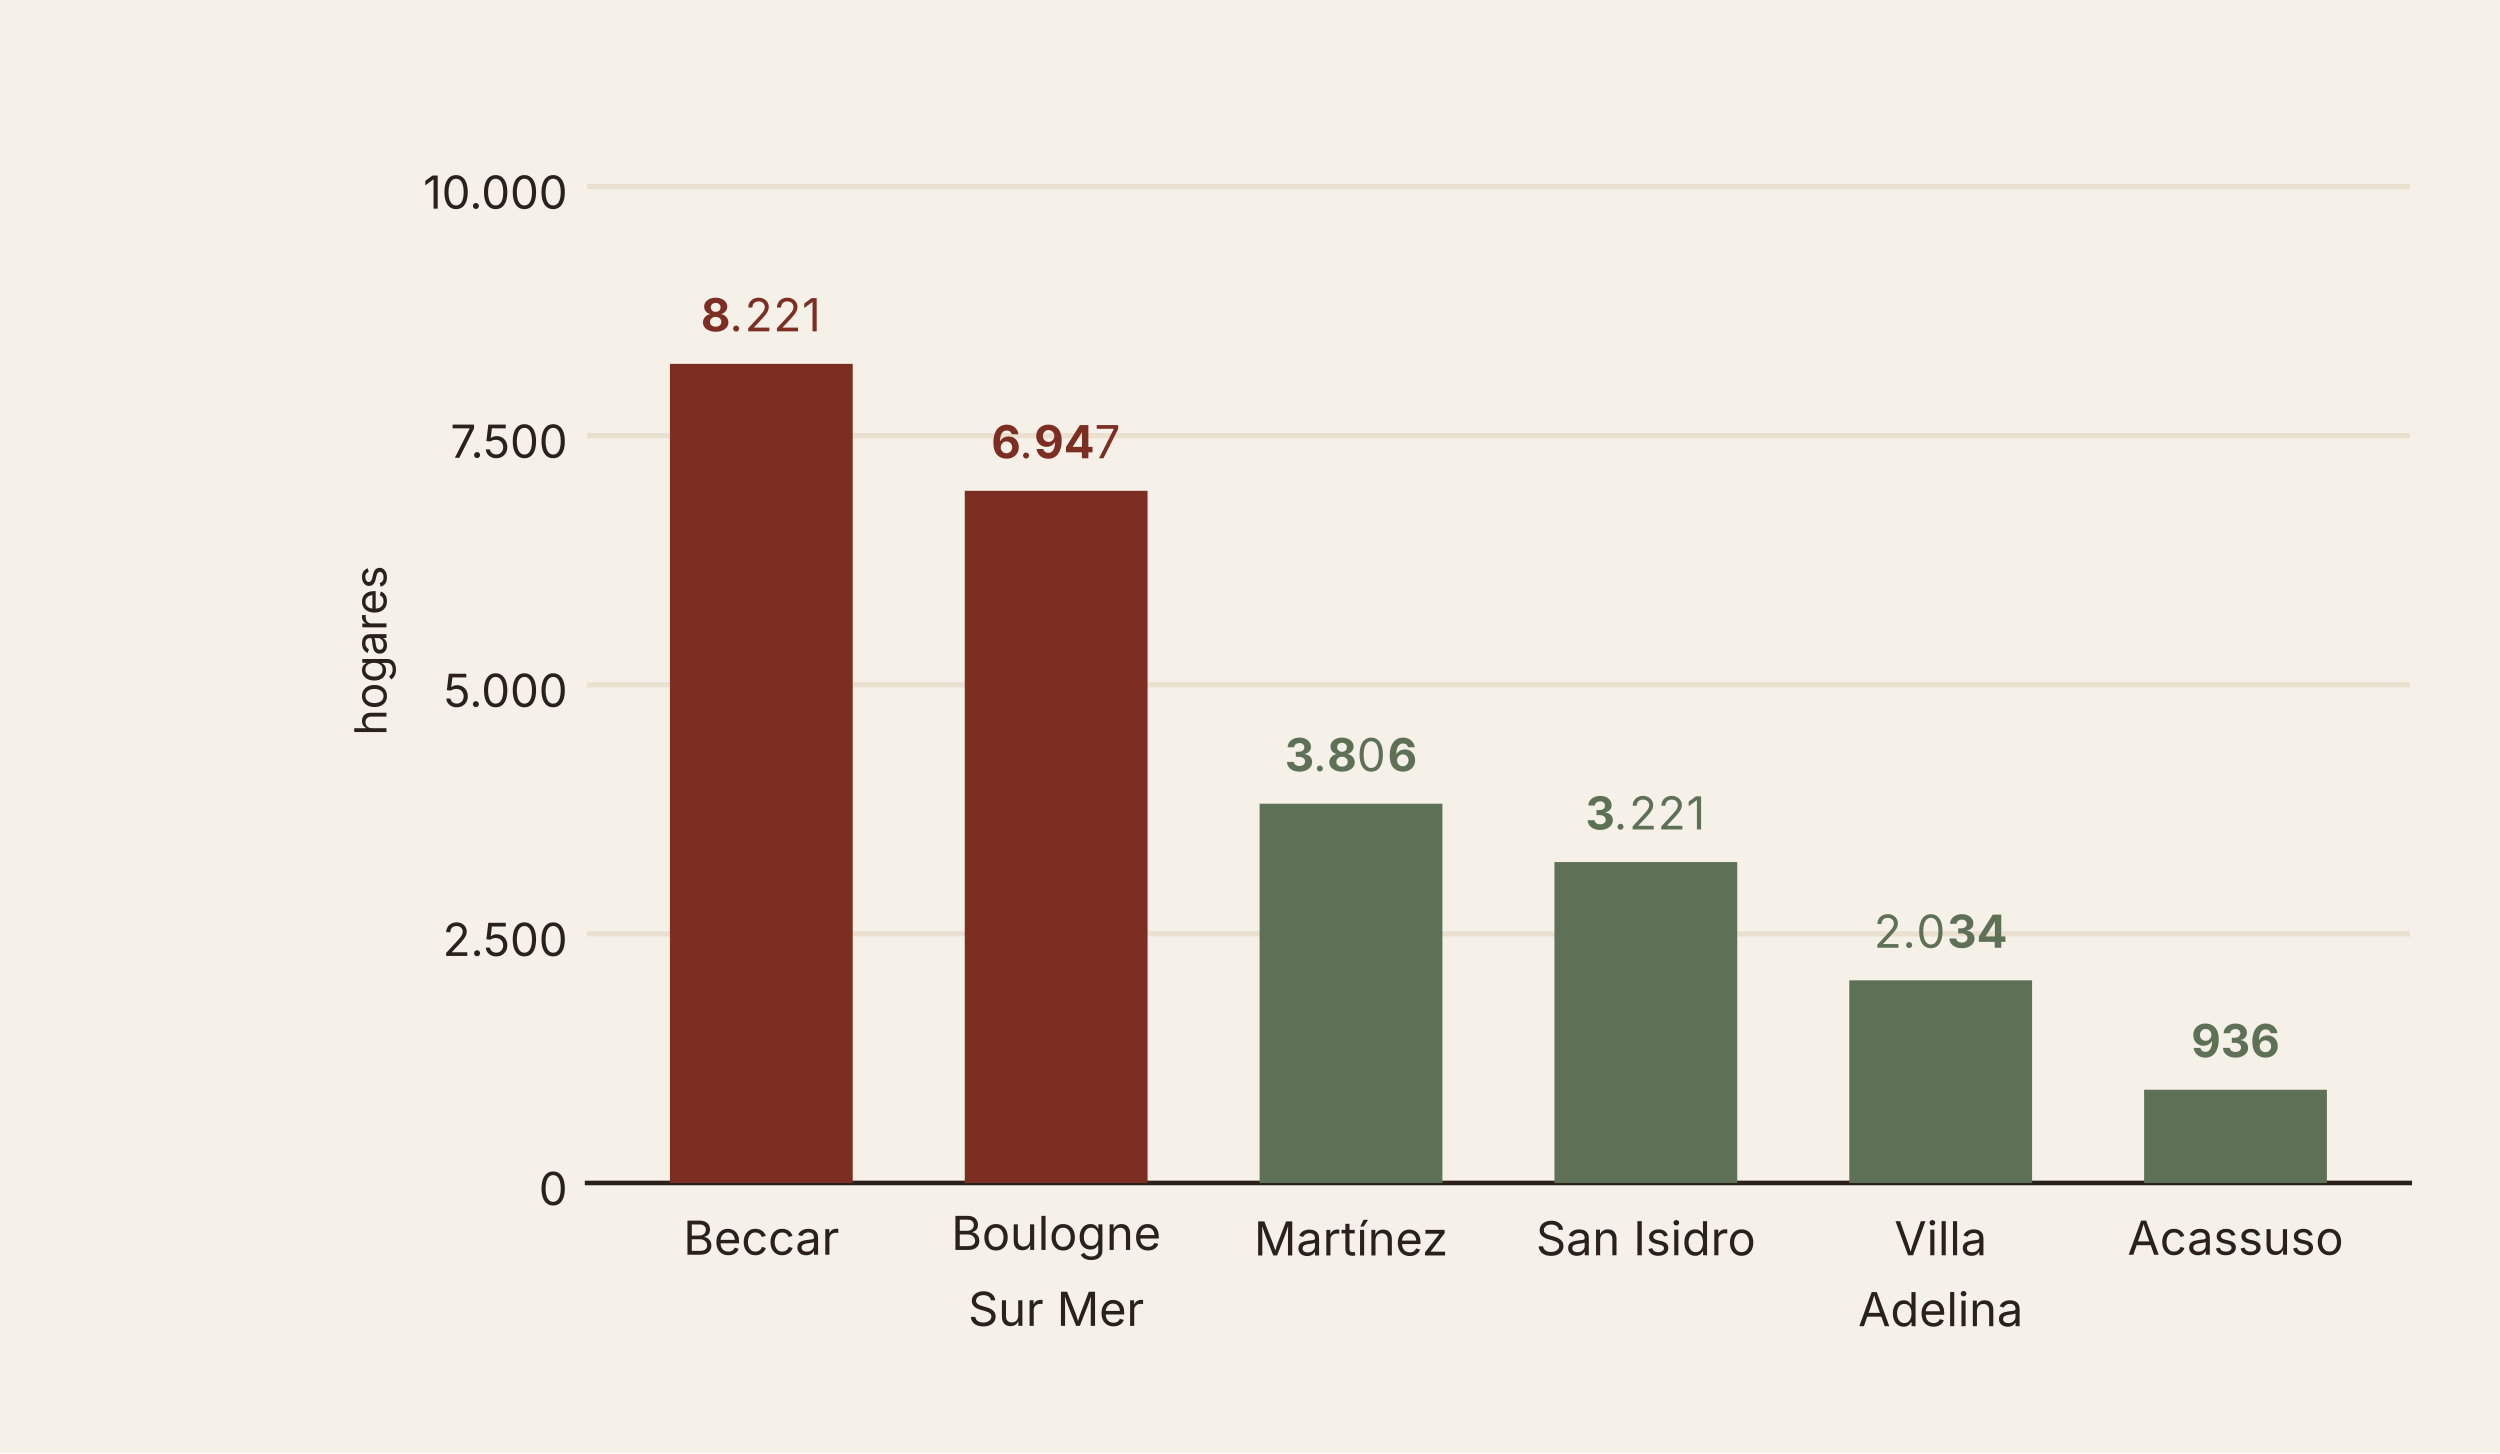
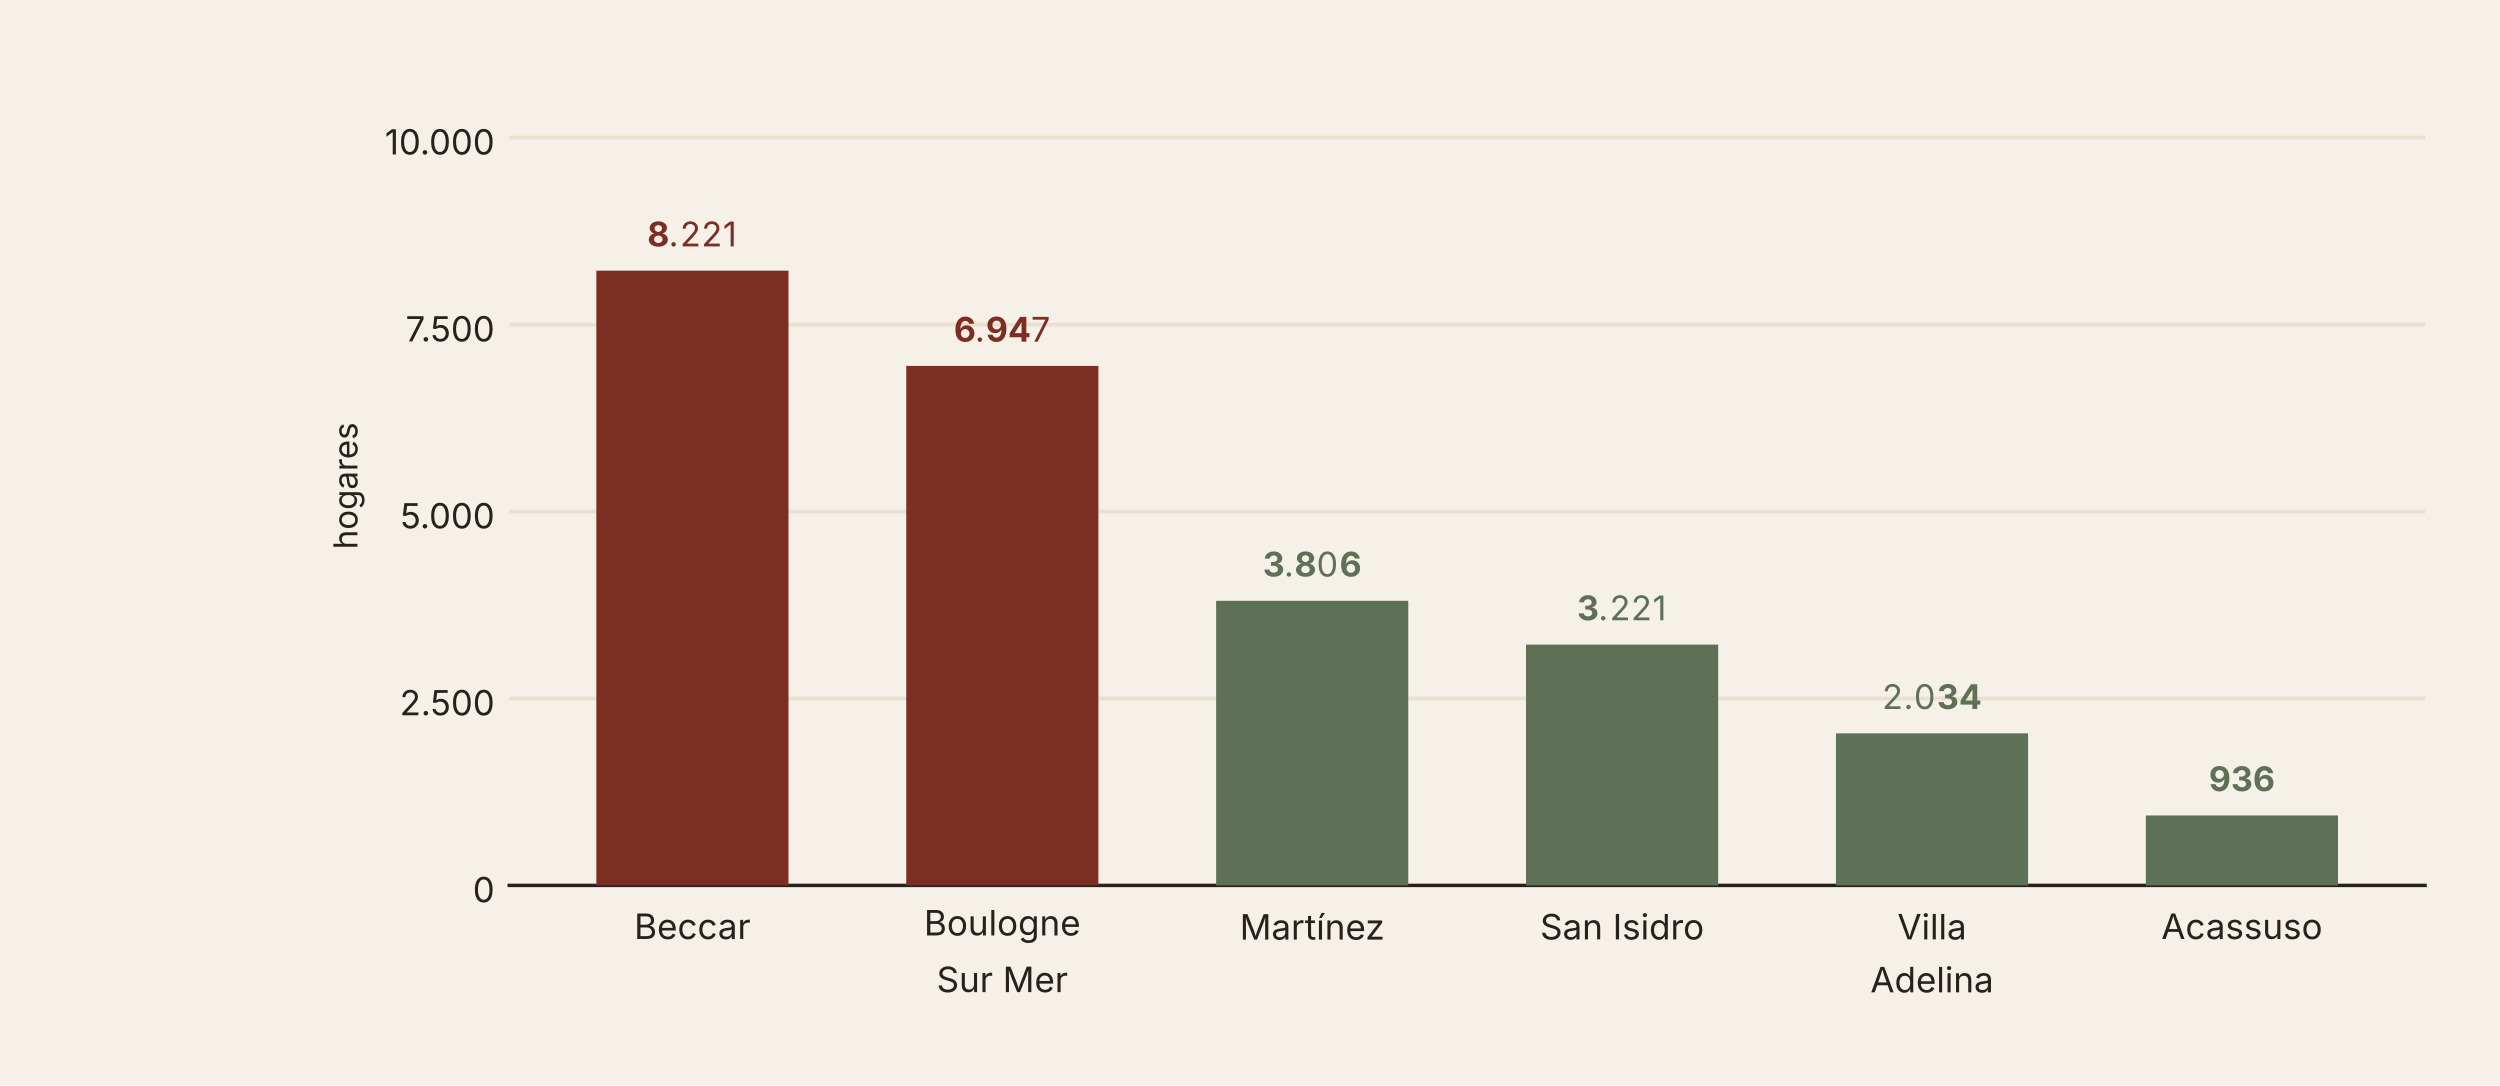
- <svg xmlns="http://www.w3.org/2000/svg" xmlns:xlink="http://www.w3.org/1999/xlink" width="384pt" height="223.2pt" viewBox="0 0 384 223.2" version="1.1">
+ <svg xmlns="http://www.w3.org/2000/svg" xmlns:xlink="http://www.w3.org/1999/xlink" width="514.175pt" height="223.2pt" viewBox="0 0 514.175 223.2" version="1.1">
  <defs>
    <style type="text/css">*{stroke-linejoin: round; stroke-linecap: butt}</style>
  </defs>
  <g id="figure_1">
    <g id="patch_1">
-       <path d="M 0 223.2  L 384 223.2  L 384 0  L 0 0  z " style="fill: #f5f0e8" />
+       <path d="M 0 223.2  L 514.175 223.2  L 514.175 0  L 0 0  z " style="fill: #f5f0e8" />
    </g>
    <g id="axes_1">
      <g id="patch_2">
-         <path d="M 90.175 181.705  L 370.14 181.705  L 370.14 18.144  L 90.175 18.144  z " style="fill: #f5f0e8" />
+         <path d="M 104.738 182.105  L 498.762 182.105  L 498.762 17.744  L 104.738 17.744  z " style="fill: #f5f0e8" />
      </g>
      <g id="matplotlib.axis_1">
        <g id="xtick_1">
          <g id="line2d_1" />
          <g id="text_1">
-             <g style="fill: #2a211c" transform="translate(104.9603 192.7234) scale(0.072 -0.072)">
+             <g style="fill: #2a211c" transform="translate(130.4275 193.123) scale(0.072 -0.072)">
              <defs>
                <path id="Inter-Regular-41" d="M 563 0  L 563 4656  L 2213 4656  Q 2700 4656 3017 4489  Q 3334 4322 3489 4042  Q 3644 3763 3644 3422  Q 3644 3122 3537 2926  Q 3431 2731 3257 2615  Q 3084 2500 2881 2444  L 2881 2400  Q 3100 2388 3317 2250  Q 3534 2113 3679 1859  Q 3825 1606 3825 1241  Q 3825 891 3664 609  Q 3503 328 3159 164  Q 2816 0 2266 0  L 563 0  z M 1156 525  L 2250 525  Q 2794 525 3023 734  Q 3253 944 3253 1247  Q 3253 1481 3134 1678  Q 3016 1875 2798 1994  Q 2581 2113 2281 2113  L 1156 2113  L 1156 525  z M 1156 2613  L 2181 2613  Q 2431 2613 2634 2711  Q 2838 2809 2956 2989  Q 3075 3169 3075 3409  Q 3075 3713 2864 3922  Q 2653 4131 2200 4131  L 1156 4131  L 1156 2613  z " transform="scale(0.015625)" />
                <path id="Inter-Regular-266" d="M 1963 -75  Q 1456 -75 1089 150  Q 722 375 523 778  Q 325 1181 325 1719  Q 325 2256 519 2665  Q 713 3075 1067 3306  Q 1422 3538 1897 3538  Q 2175 3538 2445 3445  Q 2716 3353 2936 3148  Q 3156 2944 3287 2609  Q 3419 2275 3419 1791  L 3419 1556  L 706 1556  L 706 2031  L 3116 2031  L 2853 1856  Q 2853 2200 2745 2467  Q 2638 2734 2425 2886  Q 2213 3038 1897 3038  Q 1581 3038 1356 2883  Q 1131 2728 1012 2479  Q 894 2231 894 1947  L 894 1631  Q 894 1244 1028 973  Q 1163 703 1405 564  Q 1647 425 1966 425  Q 2172 425 2340 484  Q 2509 544 2631 664  Q 2753 784 2819 963  L 3363 813  Q 3281 550 3087 350  Q 2894 150 2608 37  Q 2322 -75 1963 -75  z " transform="scale(0.015625)" />
                <path id="Inter-Regular-24a" d="M 1916 -75  Q 1441 -75 1083 150  Q 725 375 525 781  Q 325 1188 325 1725  Q 325 2272 525 2680  Q 725 3088 1083 3313  Q 1441 3538 1916 3538  Q 2169 3538 2394 3472  Q 2619 3406 2805 3282  Q 2991 3159 3125 2979  Q 3259 2800 3331 2572  L 2791 2419  Q 2753 2553 2675 2665  Q 2597 2778 2486 2861  Q 2375 2944 2231 2989  Q 2088 3034 1916 3034  Q 1566 3034 1341 2851  Q 1116 2669 1006 2372  Q 897 2075 897 1725  Q 897 1381 1006 1086  Q 1116 791 1341 609  Q 1566 428 1916 428  Q 2091 428 2237 475  Q 2384 522 2498 608  Q 2613 694 2691 812  Q 2769 931 2806 1072  L 3344 919  Q 3275 684 3139 501  Q 3003 319 2815 189  Q 2628 59 2400 -8  Q 2172 -75 1916 -75  z " transform="scale(0.015625)" />
                <path id="Inter-Regular-1fb" d="M 1472 -81  Q 1141 -81 870 44  Q 600 169 440 409  Q 281 650 281 994  Q 281 1294 400 1481  Q 519 1669 717 1776  Q 916 1884 1156 1937  Q 1397 1991 1641 2022  Q 1953 2063 2150 2084  Q 2347 2106 2442 2159  Q 2538 2213 2538 2341  L 2538 2359  Q 2538 2578 2456 2729  Q 2375 2881 2212 2962  Q 2050 3044 1806 3044  Q 1556 3044 1378 2966  Q 1200 2888 1089 2770  Q 978 2653 922 2531  L 381 2709  Q 516 3028 744 3208  Q 972 3388 1247 3463  Q 1522 3538 1791 3538  Q 1966 3538 2189 3495  Q 2413 3453 2620 3328  Q 2828 3203 2964 2958  Q 3100 2713 3100 2303  L 3100 0  L 2547 0  L 2547 475  L 2509 475  Q 2450 353 2319 223  Q 2188 94 1978 6  Q 1769 -81 1472 -81  z M 1569 416  Q 1881 416 2097 537  Q 2313 659 2425 854  Q 2538 1050 2538 1263  L 2538 1747  Q 2503 1706 2387 1673  Q 2272 1641 2123 1616  Q 1975 1591 1836 1573  Q 1697 1556 1616 1547  Q 1413 1522 1236 1461  Q 1059 1400 953 1283  Q 847 1166 847 966  Q 847 784 940 662  Q 1034 541 1196 478  Q 1359 416 1569 416  z " transform="scale(0.015625)" />
                <path id="Inter-Regular-354" d="M 494 0  L 494 3494  L 1038 3494  L 1038 2956  L 1075 2956  Q 1172 3222 1420 3383  Q 1669 3544 1981 3544  Q 2044 3544 2130 3541  Q 2216 3538 2266 3534  L 2266 2969  Q 2241 2975 2141 2987  Q 2041 3000 1928 3000  Q 1678 3000 1479 2895  Q 1281 2791 1168 2608  Q 1056 2425 1056 2188  L 1056 0  L 494 0  z " transform="scale(0.015625)" />
              </defs>
              <use xlink:href="#Inter-Regular-41" />
              <use xlink:href="#Inter-Regular-266" transform="translate(65.4375 0)" />
              <use xlink:href="#Inter-Regular-24a" transform="translate(123.7344 0)" />
              <use xlink:href="#Inter-Regular-24a" transform="translate(180.8594 0)" />
              <use xlink:href="#Inter-Regular-1fb" transform="translate(238.9688 0)" />
              <use xlink:href="#Inter-Regular-354" transform="translate(295.125 0)" />
            </g>
          </g>
        </g>
        <g id="xtick_2">
          <g id="line2d_2" />
          <g id="text_2">
-             <g style="fill: #2a211c" transform="translate(146.1198 191.9922) scale(0.072 -0.072)">
+             <g style="fill: #2a211c" transform="translate(190.0371 192.3918) scale(0.072 -0.072)">
              <defs>
                <path id="Inter-Regular-316" d="M 1916 -75  Q 1441 -75 1083 150  Q 725 375 525 781  Q 325 1188 325 1725  Q 325 2272 525 2680  Q 725 3088 1083 3313  Q 1441 3538 1916 3538  Q 2394 3538 2753 3313  Q 3113 3088 3313 2680  Q 3513 2272 3513 1725  Q 3513 1188 3313 781  Q 3113 375 2753 150  Q 2394 -75 1916 -75  z M 1916 428  Q 2269 428 2497 609  Q 2725 791 2834 1086  Q 2944 1381 2944 1725  Q 2944 2072 2834 2370  Q 2725 2669 2497 2851  Q 2269 3034 1916 3034  Q 1566 3034 1341 2851  Q 1116 2669 1006 2372  Q 897 2075 897 1725  Q 897 1381 1006 1086  Q 1116 791 1341 609  Q 1566 428 1916 428  z " transform="scale(0.015625)" />
                <path id="Inter-Regular-393" d="M 1678 -44  Q 1325 -44 1058 101  Q 791 247 642 540  Q 494 834 494 1275  L 494 3494  L 1056 3494  L 1056 1322  Q 1056 919 1268 691  Q 1481 463 1847 463  Q 2097 463 2295 572  Q 2494 681 2609 892  Q 2725 1103 2725 1400  L 2725 3494  L 3291 3494  L 3291 0  L 2747 0  L 2747 847  L 2822 847  Q 2659 356 2361 156  Q 2063 -44 1678 -44  z " transform="scale(0.015625)" />
                <path id="Inter-Regular-2e0" d="M 1056 4656  L 1056 0  L 494 0  L 494 4656  L 1056 4656  z " transform="scale(0.015625)" />
                <path id="Inter-Regular-292" d="M 1909 -1381  Q 1522 -1381 1239 -1282  Q 956 -1184 768 -1021  Q 581 -859 472 -669  L 928 -375  Q 1003 -475 1114 -597  Q 1225 -719 1414 -805  Q 1603 -891 1909 -891  Q 2328 -891 2598 -691  Q 2869 -491 2869 -59  L 2869 641  L 2816 641  Q 2756 541 2648 403  Q 2541 266 2339 161  Q 2138 56 1800 56  Q 1381 56 1047 254  Q 713 453 519 834  Q 325 1216 325 1763  Q 325 2303 515 2701  Q 706 3100 1042 3319  Q 1378 3538 1813 3538  Q 2150 3538 2351 3427  Q 2553 3316 2662 3172  Q 2772 3028 2831 2934  L 2884 2934  L 2884 3494  L 3431 3494  L 3431 -91  Q 3431 -541 3228 -827  Q 3025 -1113 2679 -1247  Q 2334 -1381 1909 -1381  z M 1894 556  Q 2213 556 2431 701  Q 2650 847 2762 1120  Q 2875 1394 2875 1775  Q 2875 2147 2764 2430  Q 2653 2713 2434 2873  Q 2216 3034 1894 3034  Q 1563 3034 1341 2864  Q 1119 2694 1008 2409  Q 897 2125 897 1775  Q 897 1416 1009 1141  Q 1122 866 1344 711  Q 1566 556 1894 556  z " transform="scale(0.015625)" />
                <path id="Inter-Regular-305" d="M 1056 2094  L 1056 0  L 494 0  L 494 3494  L 1034 3494  L 1038 2647  L 959 2647  Q 1119 3131 1414 3334  Q 1709 3538 2106 3538  Q 2459 3538 2725 3392  Q 2991 3247 3139 2955  Q 3288 2663 3288 2219  L 3288 0  L 2725 0  L 2725 2172  Q 2725 2575 2514 2803  Q 2303 3031 1938 3031  Q 1688 3031 1488 2922  Q 1288 2813 1172 2603  Q 1056 2394 1056 2094  z " transform="scale(0.015625)" />
              </defs>
              <use xlink:href="#Inter-Regular-41" />
              <use xlink:href="#Inter-Regular-316" transform="translate(65.4375 0)" />
              <use xlink:href="#Inter-Regular-393" transform="translate(125.4062 0)" />
              <use xlink:href="#Inter-Regular-2e0" transform="translate(184.5312 0)" />
              <use xlink:href="#Inter-Regular-316" transform="translate(208.75 0)" />
              <use xlink:href="#Inter-Regular-292" transform="translate(268.7188 0)" />
              <use xlink:href="#Inter-Regular-305" transform="translate(330.0469 0)" />
              <use xlink:href="#Inter-Regular-266" transform="translate(389.125 0)" />
            </g>
-             <g style="fill: #2a211c" transform="translate(148.7157 203.6485) scale(0.072 -0.072)">
+             <g style="fill: #2a211c" transform="translate(192.6331 204.0481) scale(0.072 -0.072)">
              <defs>
                <path id="Inter-Regular-18d" d="M 2053 -81  Q 1550 -81 1179 81  Q 809 244 600 536  Q 391 828 363 1219  L 972 1219  Q 997 956 1150 786  Q 1303 616 1542 533  Q 1781 450 2053 450  Q 2369 450 2620 553  Q 2872 656 3019 843  Q 3166 1031 3166 1278  Q 3166 1503 3039 1643  Q 2913 1784 2703 1875  Q 2494 1966 2244 2034  L 1681 2194  Q 1119 2353 806 2650  Q 494 2947 494 3409  Q 494 3803 706 4098  Q 919 4394 1281 4556  Q 1644 4719 2094 4719  Q 2553 4719 2906 4556  Q 3259 4394 3464 4114  Q 3669 3834 3681 3481  L 3100 3481  Q 3059 3822 2775 4008  Q 2491 4194 2075 4194  Q 1775 4194 1548 4095  Q 1322 3997 1197 3826  Q 1072 3656 1072 3438  Q 1072 3194 1223 3045  Q 1375 2897 1583 2814  Q 1791 2731 1959 2684  L 2425 2556  Q 2613 2506 2839 2418  Q 3066 2331 3272 2186  Q 3478 2041 3611 1817  Q 3744 1594 3744 1269  Q 3744 888 3545 581  Q 3347 275 2969 97  Q 2591 -81 2053 -81  z " transform="scale(0.015625)" />
                <path id="Inter-Regular-6f1" transform="scale(0.015625)" />
                <path id="Inter-Regular-124" d="M 563 0  L 563 4656  L 1406 4656  L 2553 1719  Q 2594 1616 2645 1461  Q 2697 1306 2755 1125  Q 2813 944 2866 764  Q 2919 584 2959 431  L 2828 431  Q 2872 575 2925 751  Q 2978 928 3036 1111  Q 3094 1294 3147 1453  Q 3200 1613 3241 1719  L 4372 4656  L 5219 4656  L 5219 0  L 4634 0  L 4634 2659  Q 4634 2803 4636 2987  Q 4638 3172 4642 3375  Q 4647 3578 4651 3787  Q 4656 3997 4659 4194  L 4709 4194  Q 4644 3978 4570 3754  Q 4497 3531 4426 3323  Q 4356 3116 4293 2944  Q 4231 2772 4188 2659  L 3147 0  L 2631 0  L 1575 2659  Q 1531 2769 1472 2936  Q 1413 3103 1342 3308  Q 1272 3513 1197 3739  Q 1122 3966 1044 4194  L 1100 4194  Q 1106 4019 1111 3816  Q 1116 3613 1119 3405  Q 1122 3197 1125 3005  Q 1128 2813 1128 2659  L 1128 0  L 563 0  z " transform="scale(0.015625)" />
              </defs>
              <use xlink:href="#Inter-Regular-18d" />
              <use xlink:href="#Inter-Regular-393" transform="translate(64.15625 0)" />
              <use xlink:href="#Inter-Regular-354" transform="translate(123.2812 0)" />
              <use xlink:href="#Inter-Regular-6f1" transform="translate(160.9219 0)" />
              <use xlink:href="#Inter-Regular-124" transform="translate(189.0469 0)" />
              <use xlink:href="#Inter-Regular-266" transform="translate(279.375 0)" />
              <use xlink:href="#Inter-Regular-354" transform="translate(337.6719 0)" />
            </g>
          </g>
        </g>
        <g id="xtick_3">
          <g id="line2d_3" />
          <g id="text_3">
-             <g style="fill: #2a211c" transform="translate(192.6191 192.8433) scale(0.072 -0.072)">
+             <g style="fill: #2a211c" transform="translate(254.9866 193.2429) scale(0.072 -0.072)">
              <defs>
                <path id="Inter-Regular-379" d="M 1869 3494  L 1869 3013  L 63 3013  L 63 3494  L 1869 3494  z M 588 4325  L 1150 4325  L 1150 906  Q 1150 672 1245 564  Q 1341 456 1563 456  Q 1616 456 1698 468  Q 1781 481 1850 494  L 1966 19  Q 1878 -13 1767 -28  Q 1656 -44 1547 -44  Q 1094 -44 841 195  Q 588 434 588 863  L 588 4325  z " transform="scale(0.015625)" />
                <path id="Inter-Regular-2bb" d="M 494 0  L 494 3494  L 1056 3494  L 1056 0  L 494 0  z M 531 3950  L 969 4869  L 1597 4869  L 990 3950  L 531 3950  z " transform="scale(0.015625)" />
                <path id="Inter-Regular-3fe" d="M 394 0  L 394 419  L 2353 2938  L 2353 2972  L 456 2972  L 456 3494  L 3078 3494  L 3078 3047  L 1175 556  L 1175 522  L 3141 522  L 3141 0  L 394 0  z " transform="scale(0.015625)" />
              </defs>
              <use xlink:href="#Inter-Regular-124" />
              <use xlink:href="#Inter-Regular-1fb" transform="translate(90.32812 0)" />
              <use xlink:href="#Inter-Regular-354" transform="translate(146.4844 0)" />
              <use xlink:href="#Inter-Regular-379" transform="translate(185.6875 0)" />
              <use xlink:href="#Inter-Regular-2bb" transform="translate(218.4062 0)" />
              <use xlink:href="#Inter-Regular-305" transform="translate(242.625 0)" />
              <use xlink:href="#Inter-Regular-266" transform="translate(301.7031 0)" />
              <use xlink:href="#Inter-Regular-3fe" transform="translate(358.5312 0)" />
            </g>
          </g>
        </g>
        <g id="xtick_4">
          <g id="line2d_4" />
          <g id="text_4">
-             <g style="fill: #2a211c" transform="translate(235.9329 192.8095) scale(0.072 -0.072)">
+             <g style="fill: #2a211c" transform="translate(316.7507 193.2091) scale(0.072 -0.072)">
              <defs>
                <path id="Inter-Regular-c5" d="M 1156 4656  L 1156 0  L 563 0  L 563 4656  L 1156 4656  z " transform="scale(0.015625)" />
                <path id="Inter-Regular-367" d="M 1681 -75  Q 1322 -75 1042 29  Q 763 134 581 340  Q 400 547 338 847  L 872 975  Q 947 688 1155 553  Q 1363 419 1675 419  Q 2041 419 2258 575  Q 2475 731 2475 947  Q 2475 1128 2348 1248  Q 2222 1369 1963 1428  L 1381 1566  Q 906 1678 675 1914  Q 444 2150 444 2519  Q 444 2819 612 3048  Q 781 3278 1073 3408  Q 1366 3538 1738 3538  Q 2097 3538 2348 3430  Q 2600 3322 2758 3133  Q 2916 2944 2994 2697  L 2484 2566  Q 2413 2753 2245 2906  Q 2078 3059 1741 3059  Q 1428 3059 1220 2915  Q 1013 2772 1013 2553  Q 1013 2359 1153 2242  Q 1294 2125 1600 2053  L 2128 1928  Q 2603 1816 2831 1580  Q 3059 1344 3059 984  Q 3059 678 2886 439  Q 2713 200 2402 62  Q 2091 -75 1681 -75  z " transform="scale(0.015625)" />
                <path id="Inter-Regular-2b1" d="M 494 0  L 494 3494  L 1056 3494  L 1056 0  L 494 0  z M 778 4066  Q 619 4066 503 4175  Q 387 4284 387 4438  Q 387 4594 503 4701  Q 619 4809 778 4809  Q 940 4809 1056 4701  Q 1172 4594 1172 4438  Q 1172 4284 1056 4175  Q 940 4066 778 4066  z " transform="scale(0.015625)" />
                <path id="Inter-Regular-255" d="M 1803 -75  Q 1369 -75 1034 147  Q 700 369 512 775  Q 325 1181 325 1738  Q 325 2291 514 2695  Q 703 3100 1037 3319  Q 1372 3538 1806 3538  Q 2147 3538 2347 3425  Q 2547 3313 2655 3170  Q 2763 3028 2819 2934  L 2863 2934  L 2863 4656  L 3425 4656  L 3425 0  L 2881 0  L 2881 541  L 2819 541  Q 2763 444 2652 298  Q 2541 153 2339 39  Q 2138 -75 1803 -75  z M 1888 428  Q 2206 428 2425 595  Q 2644 763 2756 1059  Q 2869 1356 2869 1744  Q 2869 2131 2758 2420  Q 2647 2709 2428 2871  Q 2209 3034 1888 3034  Q 1556 3034 1336 2862  Q 1116 2691 1006 2398  Q 897 2106 897 1744  Q 897 1378 1008 1079  Q 1119 781 1341 604  Q 1563 428 1888 428  z " transform="scale(0.015625)" />
              </defs>
              <use xlink:href="#Inter-Regular-18d" />
              <use xlink:href="#Inter-Regular-1fb" transform="translate(64.15625 0)" />
              <use xlink:href="#Inter-Regular-305" transform="translate(120.3125 0)" />
              <use xlink:href="#Inter-Regular-6f1" transform="translate(179.3906 0)" />
              <use xlink:href="#Inter-Regular-c5" transform="translate(207.5156 0)" />
              <use xlink:href="#Inter-Regular-367" transform="translate(234.375 0)" />
              <use xlink:href="#Inter-Regular-2b1" transform="translate(287.1562 0)" />
              <use xlink:href="#Inter-Regular-255" transform="translate(311.375 0)" />
              <use xlink:href="#Inter-Regular-354" transform="translate(372.6094 0)" />
              <use xlink:href="#Inter-Regular-316" transform="translate(408.5938 0)" />
            </g>
          </g>
        </g>
        <g id="xtick_5">
          <g id="line2d_5" />
          <g id="text_5">
-             <g style="fill: #2a211c" transform="translate(290.967 192.8095) scale(0.072 -0.072)">
+             <g style="fill: #2a211c" transform="translate(390.2349 193.2091) scale(0.072 -0.072)">
              <defs>
                <path id="Inter-Regular-1c8" d="M 1875 0  L 163 4656  L 788 4656  L 1772 1894  Q 1856 1656 1982 1259  Q 2109 863 2278 281  L 2163 281  Q 2331 878 2456 1267  Q 2581 1656 2663 1894  L 3622 4656  L 4253 4656  L 2559 0  L 1875 0  z " transform="scale(0.015625)" />
              </defs>
              <use xlink:href="#Inter-Regular-1c8" />
              <use xlink:href="#Inter-Regular-2b1" transform="translate(69 0)" />
              <use xlink:href="#Inter-Regular-2e0" transform="translate(93.21875 0)" />
              <use xlink:href="#Inter-Regular-2e0" transform="translate(117.4375 0)" />
              <use xlink:href="#Inter-Regular-1fb" transform="translate(141.6562 0)" />
            </g>
-             <g style="fill: #2a211c" transform="translate(285.4089 203.6992) scale(0.072 -0.072)">
+             <g style="fill: #2a211c" transform="translate(384.6769 204.0988) scale(0.072 -0.072)">
              <defs>
                <path id="Inter-Regular-2" d="M 163 0  L 1853 4656  L 2541 4656  L 4253 0  L 3628 0  L 2641 2763  Q 2550 3019 2429 3401  Q 2309 3784 2138 4378  L 2250 4378  Q 2081 3778 1957 3389  Q 1834 3000 1753 2763  L 794 0  L 163 0  z M 1013 1300  L 1013 1819  L 3403 1819  L 3403 1300  L 1013 1300  z " transform="scale(0.015625)" />
              </defs>
              <use xlink:href="#Inter-Regular-2" />
              <use xlink:href="#Inter-Regular-255" transform="translate(69 0)" />
              <use xlink:href="#Inter-Regular-266" transform="translate(130.2344 0)" />
              <use xlink:href="#Inter-Regular-2e0" transform="translate(188.5312 0)" />
              <use xlink:href="#Inter-Regular-2b1" transform="translate(212.75 0)" />
              <use xlink:href="#Inter-Regular-305" transform="translate(236.9688 0)" />
              <use xlink:href="#Inter-Regular-1fb" transform="translate(296.0469 0)" />
            </g>
          </g>
        </g>
        <g id="xtick_6">
          <g id="line2d_6" />
          <g id="text_6">
-             <g style="fill: #2a211c" transform="translate(326.79 192.7234) scale(0.072 -0.072)">
+             <g style="fill: #2a211c" transform="translate(444.5082 193.123) scale(0.072 -0.072)">
              <use xlink:href="#Inter-Regular-2" />
              <use xlink:href="#Inter-Regular-24a" transform="translate(69 0)" />
              <use xlink:href="#Inter-Regular-1fb" transform="translate(127.1094 0)" />
              <use xlink:href="#Inter-Regular-367" transform="translate(183.2656 0)" />
              <use xlink:href="#Inter-Regular-367" transform="translate(236.0469 0)" />
              <use xlink:href="#Inter-Regular-393" transform="translate(288.8281 0)" />
              <use xlink:href="#Inter-Regular-367" transform="translate(347.9531 0)" />
              <use xlink:href="#Inter-Regular-316" transform="translate(400.7344 0)" />
            </g>
          </g>
        </g>
      </g>
      <g id="matplotlib.axis_2">
        <g id="ytick_1">
          <g id="line2d_7">
-             <path d="M 90.175 181.705  L 370.14 181.705  " clip-path="url(#p3058e2b886)" style="fill: none; stroke: #eae0cf; stroke-width: 0.8; stroke-linecap: square" />
+             <path d="M 104.738 182.105  L 498.762 182.105  " clip-path="url(#p476263f43b)" style="fill: none; stroke: #eae0cf; stroke-width: 0.8; stroke-linecap: square" />
          </g>
          <g id="line2d_8" />
          <g id="text_7">
-             <g style="fill: #2a211c" transform="translate(82.75867 185.0958) scale(0.07 -0.07)">
+             <g style="fill: #2a211c" transform="translate(97.23971 185.5584) scale(0.0713 -0.0713)">
              <defs>
                <path id="Inter-Regular-53d" d="M 2019 -63  Q 1500 -63 1134 218  Q 769 500 575 1033  Q 381 1566 381 2325  Q 381 3081 576 3615  Q 772 4150 1137 4434  Q 1503 4719 2019 4719  Q 2534 4719 2901 4434  Q 3269 4150 3462 3615  Q 3656 3081 3656 2325  Q 3656 1569 3464 1034  Q 3272 500 2906 218  Q 2541 -63 2019 -63  z M 2019 456  Q 2359 456 2596 678  Q 2834 900 2959 1317  Q 3084 1734 3084 2325  Q 3084 2919 2959 3339  Q 2834 3759 2596 3981  Q 2359 4203 2019 4203  Q 1678 4203 1440 3979  Q 1203 3756 1078 3337  Q 953 2919 953 2325  Q 953 1734 1078 1317  Q 1203 900 1440 678  Q 1678 456 2019 456  z " transform="scale(0.015625)" />
              </defs>
              <use xlink:href="#Inter-Regular-53d" />
            </g>
          </g>
        </g>
        <g id="ytick_2">
          <g id="line2d_9">
-             <path d="M 90.175 143.445  L 370.14 143.445  " clip-path="url(#p3058e2b886)" style="fill: none; stroke: #eae0cf; stroke-width: 0.8; stroke-linecap: square" />
+             <path d="M 104.738 143.657  L 498.762 143.657  " clip-path="url(#p476263f43b)" style="fill: none; stroke: #eae0cf; stroke-width: 0.8; stroke-linecap: square" />
          </g>
          <g id="line2d_10" />
          <g id="text_8">
-             <g style="fill: #2a211c" transform="translate(68.00289 146.8352) scale(0.07 -0.07)">
+             <g style="fill: #2a211c" transform="translate(82.20989 147.1108) scale(0.0713 -0.0713)">
              <defs>
                <path id="Inter-Regular-53f" d="M 481 0  L 481 428  L 2028 2106  Q 2288 2388 2459 2600  Q 2631 2813 2718 3005  Q 2806 3197 2806 3413  Q 2806 3656 2690 3834  Q 2575 4013 2378 4108  Q 2181 4203 1931 4203  Q 1666 4203 1470 4095  Q 1275 3988 1169 3792  Q 1063 3597 1063 3334  L 494 3334  Q 494 3747 684 4059  Q 875 4372 1203 4545  Q 1531 4719 1947 4719  Q 2363 4719 2683 4545  Q 3003 4372 3186 4078  Q 3369 3784 3369 3419  Q 3369 3166 3278 2927  Q 3188 2688 2959 2384  Q 2731 2081 2319 1644  L 1300 559  L 1300 522  L 3447 522  L 3447 0  L 481 0  z " transform="scale(0.015625)" />
                <path id="Inter-Regular-5de" d="M 922 -41  Q 747 -41 623 82  Q 500 206 500 381  Q 500 556 623 679  Q 747 803 922 803  Q 1097 803 1220 679  Q 1344 556 1344 381  Q 1344 206 1220 82  Q 1097 -41 922 -41  z " transform="scale(0.015625)" />
                <path id="Inter-Regular-543" d="M 1863 -63  Q 1453 -63 1128 98  Q 803 259 609 539  Q 416 819 400 1175  L 975 1175  Q 994 969 1116 806  Q 1238 644 1433 551  Q 1628 459 1863 459  Q 2144 459 2364 590  Q 2584 722 2709 953  Q 2834 1184 2834 1478  Q 2834 1778 2703 2015  Q 2572 2253 2345 2389  Q 2119 2525 1825 2525  Q 1609 2525 1387 2456  Q 1166 2388 1028 2281  L 472 2350  L 747 4656  L 3197 4656  L 3197 4134  L 1247 4134  L 1088 2775  L 1113 2775  Q 1256 2894 1475 2970  Q 1694 3047 1934 3047  Q 2253 3047 2523 2931  Q 2794 2816 2994 2605  Q 3194 2394 3305 2109  Q 3416 1825 3416 1488  Q 3416 1041 3214 691  Q 3013 341 2663 139  Q 2313 -63 1863 -63  z " transform="scale(0.015625)" />
              </defs>
              <use xlink:href="#Inter-Regular-53f" />
              <use xlink:href="#Inter-Regular-5de" transform="translate(60.98438 0)" />
              <use xlink:href="#Inter-Regular-543" transform="translate(88.375 0)" />
              <use xlink:href="#Inter-Regular-53d" transform="translate(147.7031 0)" />
              <use xlink:href="#Inter-Regular-53d" transform="translate(210.7969 0)" />
            </g>
          </g>
        </g>
        <g id="ytick_3">
          <g id="line2d_11">
-             <path d="M 90.175 105.184  L 370.14 105.184  " clip-path="url(#p3058e2b886)" style="fill: none; stroke: #eae0cf; stroke-width: 0.8; stroke-linecap: square" />
+             <path d="M 104.738 105.21  L 498.762 105.21  " clip-path="url(#p476263f43b)" style="fill: none; stroke: #eae0cf; stroke-width: 0.8; stroke-linecap: square" />
          </g>
          <g id="line2d_12" />
          <g id="text_9">
-             <g style="fill: #2a211c" transform="translate(68.12102 108.5745) scale(0.07 -0.07)">
+             <g style="fill: #2a211c" transform="translate(82.33021 108.6632) scale(0.0713 -0.0713)">
              <use xlink:href="#Inter-Regular-543" />
              <use xlink:href="#Inter-Regular-5de" transform="translate(56.64062 0)" />
              <use xlink:href="#Inter-Regular-53d" transform="translate(82.92188 0)" />
              <use xlink:href="#Inter-Regular-53d" transform="translate(146.0156 0)" />
              <use xlink:href="#Inter-Regular-53d" transform="translate(209.1094 0)" />
            </g>
          </g>
        </g>
        <g id="ytick_4">
          <g id="line2d_13">
-             <path d="M 90.175 66.923  L 370.14 66.923  " clip-path="url(#p3058e2b886)" style="fill: none; stroke: #eae0cf; stroke-width: 0.8; stroke-linecap: square" />
+             <path d="M 104.738 66.762  L 498.762 66.762  " clip-path="url(#p476263f43b)" style="fill: none; stroke: #eae0cf; stroke-width: 0.8; stroke-linecap: square" />
          </g>
          <g id="line2d_14" />
          <g id="text_10">
-             <g style="fill: #2a211c" transform="translate(69.18523 70.31388) scale(0.07 -0.07)">
+             <g style="fill: #2a211c" transform="translate(83.41419 70.2156) scale(0.0713 -0.0713)">
              <defs>
                <path id="Inter-Regular-546" d="M 625 0  L 2694 4097  L 2694 4134  L 306 4134  L 306 4656  L 3316 4656  L 3316 4103  L 1250 0  L 625 0  z " transform="scale(0.015625)" />
              </defs>
              <use xlink:href="#Inter-Regular-546" />
              <use xlink:href="#Inter-Regular-5de" transform="translate(44.09375 0)" />
              <use xlink:href="#Inter-Regular-543" transform="translate(71.48438 0)" />
              <use xlink:href="#Inter-Regular-53d" transform="translate(130.8125 0)" />
              <use xlink:href="#Inter-Regular-53d" transform="translate(193.9062 0)" />
            </g>
          </g>
        </g>
        <g id="ytick_5">
          <g id="line2d_15">
-             <path d="M 90.175 28.663  L 370.14 28.663  " clip-path="url(#p3058e2b886)" style="fill: none; stroke: #eae0cf; stroke-width: 0.8; stroke-linecap: square" />
+             <path d="M 104.738 28.314  L 498.762 28.314  " clip-path="url(#p476263f43b)" style="fill: none; stroke: #eae0cf; stroke-width: 0.8; stroke-linecap: square" />
          </g>
          <g id="line2d_16" />
          <g id="text_11">
-             <g style="fill: #2a211c" transform="translate(64.99945 32.05324) scale(0.07 -0.07)">
+             <g style="fill: #2a211c" transform="translate(79.15067 31.76801) scale(0.0713 -0.0713)">
              <defs>
                <path id="Inter-Regular-53e" d="M 2041 4656  L 2041 0  L 1456 0  L 1456 4106  L 1425 4106  L 300 3272  L 300 3909  L 1313 4656  L 2041 4656  z " transform="scale(0.015625)" />
              </defs>
              <use xlink:href="#Inter-Regular-53e" />
              <use xlink:href="#Inter-Regular-53d" transform="translate(40.67188 0)" />
              <use xlink:href="#Inter-Regular-5de" transform="translate(101.2344 0)" />
              <use xlink:href="#Inter-Regular-53d" transform="translate(127.5156 0)" />
              <use xlink:href="#Inter-Regular-53d" transform="translate(190.6094 0)" />
              <use xlink:href="#Inter-Regular-53d" transform="translate(253.7031 0)" />
            </g>
          </g>
        </g>
        <g id="text_12">
-           <g style="fill: #2a211c" transform="translate(59.35922 112.9684) rotate(-90) scale(0.068 -0.068)">
+           <g style="fill: #2a211c" transform="translate(73.51044 112.9684) rotate(-90) scale(0.068 -0.068)">
            <defs>
              <path id="Inter-Regular-29e" d="M 1056 2094  L 1056 0  L 494 0  L 494 4656  L 1056 4656  L 1056 2647  L 959 2647  Q 1119 3131 1414 3334  Q 1709 3538 2106 3538  Q 2459 3538 2726 3392  Q 2994 3247 3142 2955  Q 3291 2663 3291 2219  L 3291 0  L 2725 0  L 2725 2172  Q 2725 2575 2514 2803  Q 2303 3031 1938 3031  Q 1688 3031 1488 2922  Q 1288 2813 1172 2603  Q 1056 2394 1056 2094  z " transform="scale(0.015625)" />
            </defs>
            <use xlink:href="#Inter-Regular-29e" />
            <use xlink:href="#Inter-Regular-316" transform="translate(59.125 0)" />
            <use xlink:href="#Inter-Regular-292" transform="translate(119.0938 0)" />
            <use xlink:href="#Inter-Regular-1fb" transform="translate(180.4219 0)" />
            <use xlink:href="#Inter-Regular-354" transform="translate(236.5781 0)" />
            <use xlink:href="#Inter-Regular-266" transform="translate(272.5625 0)" />
            <use xlink:href="#Inter-Regular-367" transform="translate(330.8594 0)" />
          </g>
        </g>
      </g>
      <g id="patch_3">
-         <path d="M 90.175 181.705  L 370.14 181.705  " style="fill: none; stroke: #2a211c; stroke-width: 0.7; stroke-linejoin: miter; stroke-linecap: square" />
+         <path d="M 104.738 182.105  L 498.762 182.105  " style="fill: none; stroke: #2a211c; stroke-width: 0.7; stroke-linejoin: miter; stroke-linecap: square" />
      </g>
      <g id="patch_4">
-         <path d="M 102.901 181.705  L 130.979 181.705  L 130.979 55.889  L 102.901 55.889  z " clip-path="url(#p3058e2b886)" style="fill: #7c2e23" />
+         <path d="M 122.648 182.105  L 162.166 182.105  L 162.166 55.674  L 122.648 55.674  z " clip-path="url(#p476263f43b)" style="fill: #7c2e23" />
      </g>
      <g id="patch_5">
-         <path d="M 148.188 181.705  L 176.266 181.705  L 176.266 75.387  L 148.188 75.387  z " clip-path="url(#p3058e2b886)" style="fill: #7c2e23" />
+         <path d="M 186.386 182.105  L 225.903 182.105  L 225.903 75.267  L 186.386 75.267  z " clip-path="url(#p476263f43b)" style="fill: #7c2e23" />
      </g>
      <g id="patch_6">
-         <path d="M 193.475 181.705  L 221.553 181.705  L 221.553 123.457  L 193.475 123.457  z " clip-path="url(#p3058e2b886)" style="fill: #5e7157" />
+         <path d="M 250.123 182.105  L 289.64 182.105  L 289.64 123.572  L 250.123 123.572  z " clip-path="url(#p476263f43b)" style="fill: #5e7157" />
      </g>
      <g id="patch_7">
-         <path d="M 238.762 181.705  L 266.84 181.705  L 266.84 132.41  L 238.762 132.41  z " clip-path="url(#p3058e2b886)" style="fill: #5e7157" />
+         <path d="M 313.86 182.105  L 353.377 182.105  L 353.377 132.569  L 313.86 132.569  z " clip-path="url(#p476263f43b)" style="fill: #5e7157" />
      </g>
      <g id="patch_8">
-         <path d="M 284.049 181.705  L 312.127 181.705  L 312.127 150.576  L 284.049 150.576  z " clip-path="url(#p3058e2b886)" style="fill: #5e7157" />
+         <path d="M 377.598 182.105  L 417.115 182.105  L 417.115 150.824  L 377.598 150.824  z " clip-path="url(#p476263f43b)" style="fill: #5e7157" />
      </g>
      <g id="patch_9">
-         <path d="M 329.336 181.705  L 357.414 181.705  L 357.414 167.38  L 329.336 167.38  z " clip-path="url(#p3058e2b886)" style="fill: #5e7157" />
+         <path d="M 441.335 182.105  L 480.852 182.105  L 480.852 167.71  L 441.335 167.71  z " clip-path="url(#p476263f43b)" style="fill: #5e7157" />
      </g>
      <g id="text_13">
-         <g style="fill: #7c2e23" transform="translate(107.6512 50.88889) scale(0.07 -0.07)">
+         <g style="fill: #7c2e23" transform="translate(133.1184 50.67372) scale(0.07 -0.07)">
          <defs>
            <path id="Inter-Regular-547" d="M 2081 -63  Q 1559 -63 1156 109  Q 753 281 523 578  Q 294 875 294 1250  Q 294 1541 426 1786  Q 559 2031 786 2195  Q 1013 2359 1297 2406  L 1297 2434  Q 925 2513 694 2800  Q 463 3088 463 3469  Q 463 3828 672 4111  Q 881 4394 1247 4556  Q 1613 4719 2081 4719  Q 2547 4719 2914 4556  Q 3281 4394 3492 4111  Q 3703 3828 3703 3469  Q 3703 3088 3468 2800  Q 3234 2513 2872 2434  L 2872 2406  Q 3150 2359 3376 2195  Q 3603 2031 3737 1786  Q 3872 1541 3872 1250  Q 3872 875 3642 578  Q 3413 281 3008 109  Q 2603 -63 2081 -63  z M 2081 644  Q 2322 644 2500 730  Q 2678 816 2778 970  Q 2878 1125 2878 1325  Q 2878 1531 2775 1689  Q 2672 1847 2492 1939  Q 2313 2031 2081 2031  Q 1850 2031 1670 1940  Q 1491 1850 1387 1692  Q 1284 1534 1284 1325  Q 1284 1125 1382 972  Q 1481 819 1662 731  Q 1844 644 2081 644  z M 2081 2731  Q 2281 2731 2436 2812  Q 2591 2894 2680 3037  Q 2769 3181 2769 3366  Q 2769 3553 2681 3693  Q 2594 3834 2439 3912  Q 2284 3991 2081 3991  Q 1878 3991 1723 3912  Q 1569 3834 1481 3693  Q 1394 3553 1394 3366  Q 1394 3181 1481 3037  Q 1569 2894 1725 2812  Q 1881 2731 2081 2731  z " transform="scale(0.015625)" />
          </defs>
          <use xlink:href="#Inter-Regular-547" />
          <use xlink:href="#Inter-Regular-5de" transform="translate(63 0)" />
          <use xlink:href="#Inter-Regular-53f" transform="translate(96.40625 0)" />
          <use xlink:href="#Inter-Regular-53f" transform="translate(159.3438 0)" />
          <use xlink:href="#Inter-Regular-53e" transform="translate(222.2812 0)" />
        </g>
      </g>
      <g id="text_14">
-         <g style="fill: #7c2e23" transform="translate(152.2586 70.38651) scale(0.07 -0.07)">
+         <g style="fill: #7c2e23" transform="translate(196.1759 70.26661) scale(0.07 -0.07)">
          <defs>
            <path id="Inter-Regular-545" d="M 2138 -63  Q 1784 -63 1453 56  Q 1122 175 861 439  Q 600 703 447 1140  Q 294 1578 294 2219  Q 294 2806 425 3268  Q 556 3731 803 4056  Q 1050 4381 1397 4550  Q 1744 4719 2172 4719  Q 2631 4719 2984 4539  Q 3338 4359 3555 4054  Q 3772 3750 3816 3366  L 2878 3366  Q 2819 3613 2633 3755  Q 2447 3897 2172 3897  Q 1866 3897 1655 3715  Q 1444 3534 1337 3201  Q 1231 2869 1231 2409  L 1263 2409  Q 1369 2613 1545 2759  Q 1722 2906 1950 2982  Q 2178 3059 2431 3059  Q 2844 3059 3167 2867  Q 3491 2675 3678 2334  Q 3866 1994 3866 1556  Q 3866 1084 3647 718  Q 3428 353 3040 145  Q 2653 -63 2138 -63  z M 2131 694  Q 2363 694 2544 805  Q 2725 916 2831 1105  Q 2938 1294 2938 1531  Q 2938 1766 2834 1953  Q 2731 2141 2550 2252  Q 2369 2363 2138 2363  Q 1966 2363 1819 2297  Q 1672 2231 1561 2115  Q 1450 2000 1389 1850  Q 1328 1700 1328 1528  Q 1328 1300 1431 1111  Q 1534 922 1717 808  Q 1900 694 2131 694  z " transform="scale(0.015625)" />
            <path id="Inter-Regular-548" d="M 1988 -69  Q 1528 -69 1173 111  Q 819 291 603 602  Q 388 913 341 1297  L 1284 1297  Q 1341 1047 1525 900  Q 1709 753 1988 753  Q 2294 753 2505 936  Q 2716 1119 2823 1455  Q 2931 1791 2931 2250  L 2900 2250  Q 2794 2050 2617 1903  Q 2441 1756 2214 1676  Q 1988 1597 1731 1597  Q 1319 1597 992 1790  Q 666 1984 480 2326  Q 294 2669 294 3103  Q 294 3575 512 3942  Q 731 4309 1122 4520  Q 1513 4731 2028 4725  Q 2381 4725 2709 4604  Q 3038 4484 3298 4220  Q 3559 3956 3712 3518  Q 3866 3081 3866 2441  Q 3866 1853 3733 1387  Q 3600 922 3354 597  Q 3109 272 2762 101  Q 2416 -69 1988 -69  z M 2022 2297  Q 2194 2297 2342 2362  Q 2491 2428 2600 2543  Q 2709 2659 2771 2809  Q 2834 2959 2834 3134  Q 2834 3359 2729 3546  Q 2625 3734 2444 3848  Q 2263 3963 2028 3963  Q 1800 3963 1617 3852  Q 1434 3741 1328 3552  Q 1222 3363 1222 3128  Q 1222 2894 1326 2706  Q 1431 2519 1611 2408  Q 1791 2297 2022 2297  z " transform="scale(0.015625)" />
            <path id="Inter-Regular-542" d="M 316 828  L 316 1581  L 2263 4656  L 2909 4656  L 2909 3606  L 2525 3606  L 1278 1634  L 1278 1597  L 4041 1597  L 4041 828  L 316 828  z M 2544 0  L 2544 1056  L 2563 1394  L 2563 4656  L 3459 4656  L 3459 0  L 2544 0  z " transform="scale(0.015625)" />
          </defs>
          <use xlink:href="#Inter-Regular-545" />
          <use xlink:href="#Inter-Regular-5de" transform="translate(61.95312 0)" />
          <use xlink:href="#Inter-Regular-548" transform="translate(94.09375 0)" />
          <use xlink:href="#Inter-Regular-542" transform="translate(159.0312 0)" />
          <use xlink:href="#Inter-Regular-546" transform="translate(226.6562 0)" />
        </g>
      </g>
      <g id="text_15">
-         <g style="fill: #5e7157" transform="translate(197.3466 118.4572) scale(0.07 -0.07)">
+         <g style="fill: #5e7157" transform="translate(259.7141 118.5722) scale(0.07 -0.07)">
          <defs>
            <path id="Inter-Regular-541" d="M 2059 -63  Q 1553 -63 1161 110  Q 769 284 542 593  Q 316 903 309 1306  L 1269 1306  Q 1278 1131 1383 1001  Q 1488 872 1666 800  Q 1844 728 2063 728  Q 2294 728 2469 808  Q 2644 888 2744 1031  Q 2844 1175 2844 1366  Q 2844 1559 2739 1706  Q 2634 1853 2440 1936  Q 2247 2019 1975 2019  L 1544 2019  L 1544 2728  L 1975 2728  Q 2203 2728 2376 2808  Q 2550 2888 2647 3027  Q 2744 3166 2744 3353  Q 2744 3534 2659 3668  Q 2575 3803 2423 3879  Q 2272 3956 2069 3956  Q 1866 3956 1697 3882  Q 1528 3809 1425 3678  Q 1322 3547 1319 3366  L 400 3366  Q 406 3763 626 4069  Q 847 4375 1225 4547  Q 1603 4719 2075 4719  Q 2553 4719 2912 4544  Q 3272 4369 3470 4072  Q 3669 3775 3669 3413  Q 3669 3022 3426 2759  Q 3184 2497 2797 2422  L 2797 2388  Q 3134 2344 3367 2197  Q 3600 2050 3719 1822  Q 3838 1594 3838 1303  Q 3838 909 3609 600  Q 3381 291 2979 114  Q 2578 -63 2059 -63  z " transform="scale(0.015625)" />
          </defs>
          <use xlink:href="#Inter-Regular-541" />
          <use xlink:href="#Inter-Regular-5de" transform="translate(62.45312 0)" />
          <use xlink:href="#Inter-Regular-547" transform="translate(93.03125 0)" />
          <use xlink:href="#Inter-Regular-53d" transform="translate(158.125 0)" />
          <use xlink:href="#Inter-Regular-545" transform="translate(225.5625 0)" />
        </g>
      </g>
      <g id="text_16">
-         <g style="fill: #5e7157" transform="translate(243.5316 127.4102) scale(0.07 -0.07)">
+         <g style="fill: #5e7157" transform="translate(324.3494 127.5689) scale(0.07 -0.07)">
          <use xlink:href="#Inter-Regular-541" />
          <use xlink:href="#Inter-Regular-5de" transform="translate(62.45312 0)" />
          <use xlink:href="#Inter-Regular-53f" transform="translate(95.85938 0)" />
          <use xlink:href="#Inter-Regular-53f" transform="translate(158.7969 0)" />
          <use xlink:href="#Inter-Regular-53e" transform="translate(221.7344 0)" />
        </g>
      </g>
      <g id="text_17">
-         <g style="fill: #5e7157" transform="translate(287.8322 145.5763) scale(0.07 -0.07)">
+         <g style="fill: #5e7157" transform="translate(387.1001 145.8238) scale(0.07 -0.07)">
          <use xlink:href="#Inter-Regular-53f" />
          <use xlink:href="#Inter-Regular-5de" transform="translate(62.9375 0)" />
          <use xlink:href="#Inter-Regular-53d" transform="translate(93.42188 0)" />
          <use xlink:href="#Inter-Regular-541" transform="translate(160.8594 0)" />
          <use xlink:href="#Inter-Regular-542" transform="translate(225.4062 0)" />
        </g>
      </g>
      <g id="text_18">
-         <g style="fill: #5e7157" transform="translate(336.5706 162.3804) scale(0.07 -0.07)">
+         <g style="fill: #5e7157" transform="translate(454.2887 162.71) scale(0.07 -0.07)">
          <use xlink:href="#Inter-Regular-548" />
          <use xlink:href="#Inter-Regular-541" transform="translate(64.9375 0)" />
          <use xlink:href="#Inter-Regular-545" transform="translate(129.4844 0)" />
        </g>
      </g>
    </g>
  </g>
  <defs>
-     <clipPath id="p3058e2b886">
-       <rect x="90.175" y="18.144" width="279.965" height="163.561" />
+     <clipPath id="p476263f43b">
+       <rect x="104.738" y="17.744" width="394.024" height="164.36" />
    </clipPath>
  </defs>
</svg>
